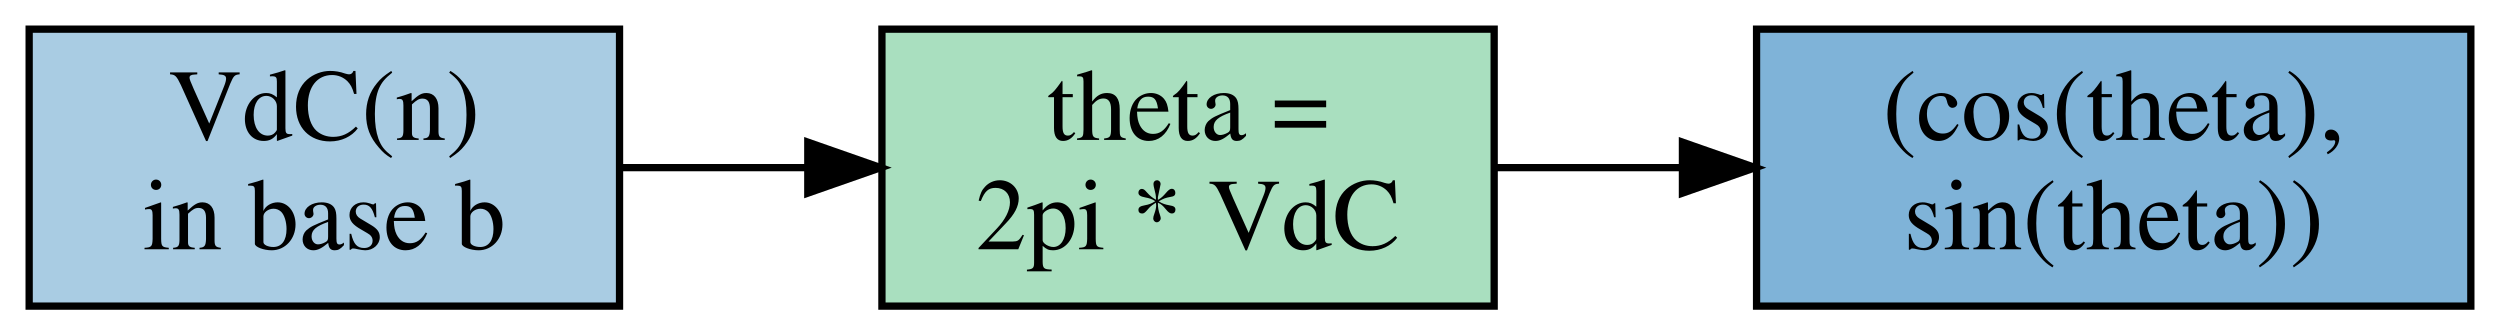
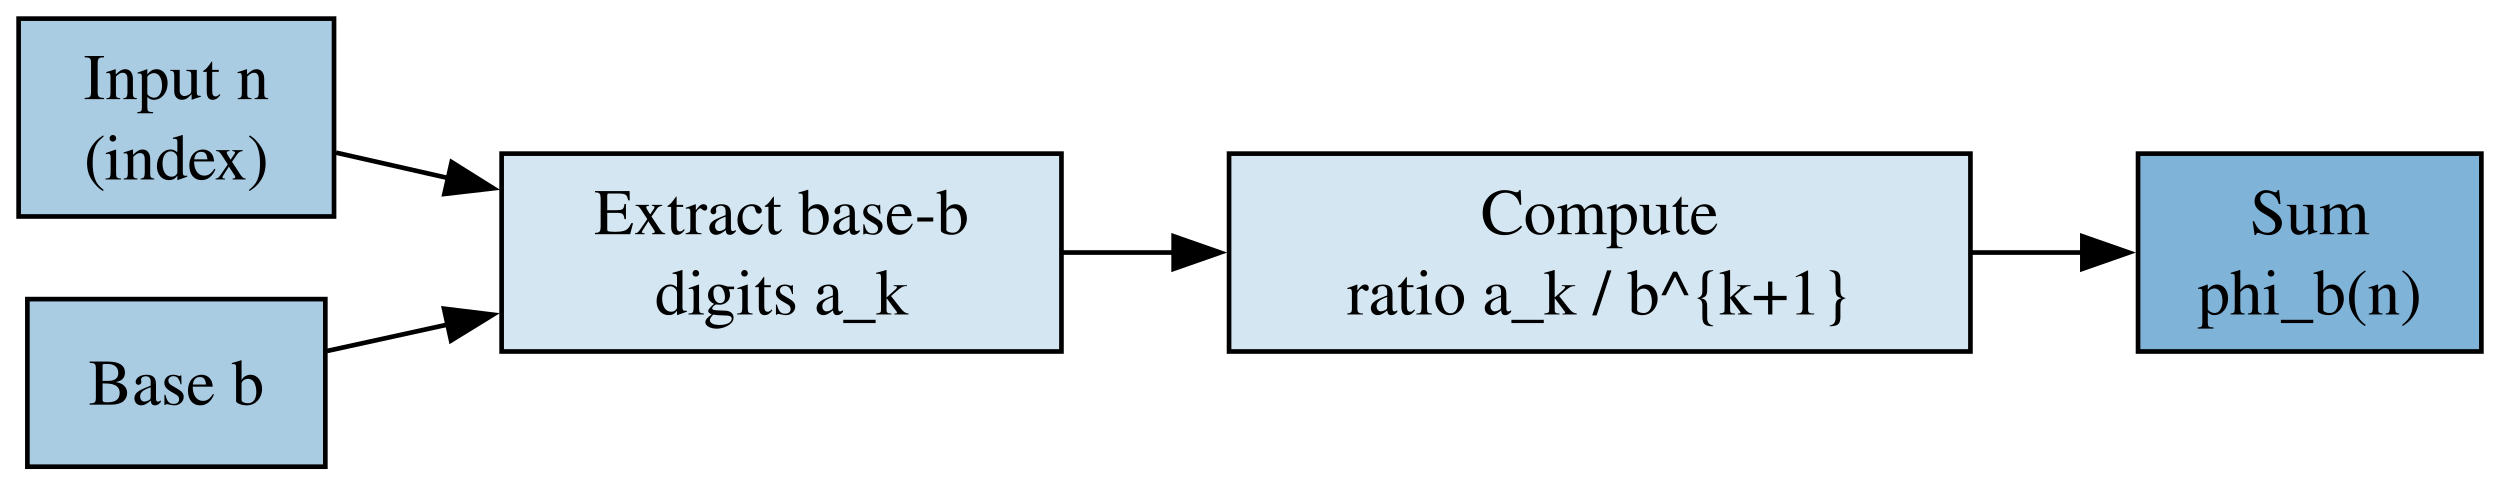
- <svg xmlns="http://www.w3.org/2000/svg" width="343pt" height="46pt" viewBox="0.00 0.00 343.00 46.00">
-   <g id="graph0" class="graph" transform="scale(1 1) rotate(0) translate(4 42)">
+ <svg xmlns="http://www.w3.org/2000/svg" width="537pt" height="104pt" viewBox="0.00 0.00 537.00 104.00">
+   <g id="graph0" class="graph" transform="scale(1 1) rotate(0) translate(4 100.25)">
    <g id="node1" class="node">
-       <polygon fill="#a9cce3" stroke="black" points="81,-38 0,-38 0,0 81,0 81,-38" />
-       <text text-anchor="middle" x="40.5" y="-22.8" font-family="Times,serif" font-size="14.00">VdC(n)</text>
-       <text text-anchor="middle" x="40.5" y="-7.8" font-family="Times,serif" font-size="14.00">in base b</text>
+       <polygon fill="#a9cce3" stroke="black" points="67.75,-96.25 0,-96.25 0,-53.75 67.75,-53.75 67.75,-96.25" />
+       <text xml:space="preserve" text-anchor="middle" x="33.88" y="-78.95" font-family="Times,serif" font-size="14.00">Input n</text>
+       <text xml:space="preserve" text-anchor="middle" x="33.88" y="-61.7" font-family="Times,serif" font-size="14.00">(index)</text>
+     </g>
+     <g id="node3" class="node">
+       <polygon fill="#d4e6f1" stroke="black" points="224,-67.25 103.75,-67.25 103.75,-24.75 224,-24.75 224,-67.25" />
+       <text xml:space="preserve" text-anchor="middle" x="163.88" y="-49.95" font-family="Times,serif" font-size="14.00">Extract base-b</text>
+       <text xml:space="preserve" text-anchor="middle" x="163.88" y="-32.7" font-family="Times,serif" font-size="14.00">digits a_k</text>
+     </g>
+     <g id="edge1" class="edge">
+       <path fill="none" stroke="black" d="M68.17,-67.46C75.69,-65.75 83.95,-63.88 92.36,-61.98" />
+       <polygon fill="black" stroke="black" points="93.01,-65.42 101.98,-59.8 91.46,-58.59 93.01,-65.42" />
    </g>
    <g id="node2" class="node">
-       <polygon fill="#a9dfbf" stroke="black" points="201,-38 117,-38 117,0 201,0 201,-38" />
-       <text text-anchor="middle" x="159" y="-22.8" font-family="Times,serif" font-size="14.00">theta =</text>
-       <text text-anchor="middle" x="159" y="-7.8" font-family="Times,serif" font-size="14.00">2pi * VdC</text>
-     </g>
-     <g id="edge1" class="edge">
-       <path fill="none" stroke="black" d="M81.27,-19C89.42,-19 98.11,-19 106.61,-19" />
-       <polygon fill="black" stroke="black" points="106.83,-22.5 116.83,-19 106.83,-15.5 106.83,-22.5" />
-     </g>
-     <g id="node3" class="node">
-       <polygon fill="#7fb3d8" stroke="black" points="335,-38 237,-38 237,0 335,0 335,-38" />
-       <text text-anchor="middle" x="286" y="-22.8" font-family="Times,serif" font-size="14.00">(cos(theta),</text>
-       <text text-anchor="middle" x="286" y="-7.8" font-family="Times,serif" font-size="14.00">sin(theta))</text>
+       <polygon fill="#a9cce3" stroke="black" points="65.88,-36 1.88,-36 1.88,0 65.88,0 65.88,-36" />
+       <text xml:space="preserve" text-anchor="middle" x="33.88" y="-13.32" font-family="Times,serif" font-size="14.00">Base b</text>
    </g>
    <g id="edge2" class="edge">
-       <path fill="none" stroke="black" d="M201.28,-19C209.45,-19 218.18,-19 226.8,-19" />
-       <polygon fill="black" stroke="black" points="226.83,-22.5 236.83,-19 226.83,-15.5 226.83,-22.5" />
+       <path fill="none" stroke="black" d="M66.19,-24.85C74.19,-26.6 83.11,-28.55 92.22,-30.55" />
+       <polygon fill="black" stroke="black" points="91.38,-33.94 101.9,-32.66 92.88,-27.11 91.38,-33.94" />
+     </g>
+     <g id="node4" class="node">
+       <polygon fill="#d4e6f1" stroke="black" points="419.25,-67.25 260,-67.25 260,-24.75 419.25,-24.75 419.25,-67.25" />
+       <text xml:space="preserve" text-anchor="middle" x="339.62" y="-49.95" font-family="Times,serif" font-size="14.00">Compute</text>
+       <text xml:space="preserve" text-anchor="middle" x="339.62" y="-32.7" font-family="Times,serif" font-size="14.00">ratio a_k / b^{k+1}</text>
+     </g>
+     <g id="edge3" class="edge">
+       <path fill="none" stroke="black" d="M224.18,-46C231.93,-46 240.01,-46 248.13,-46" />
+       <polygon fill="black" stroke="black" points="248.1,-49.5 258.1,-46 248.1,-42.5 248.1,-49.5" />
+     </g>
+     <g id="node5" class="node">
+       <polygon fill="#7fb3d8" stroke="black" points="529,-67.25 455.25,-67.25 455.25,-24.75 529,-24.75 529,-67.25" />
+       <text xml:space="preserve" text-anchor="middle" x="492.12" y="-49.95" font-family="Times,serif" font-size="14.00">Sum</text>
+       <text xml:space="preserve" text-anchor="middle" x="492.12" y="-32.7" font-family="Times,serif" font-size="14.00">phi_b(n)</text>
+     </g>
+     <g id="edge4" class="edge">
+       <path fill="none" stroke="black" d="M419.4,-46C427.62,-46 435.78,-46 443.49,-46" />
+       <polygon fill="black" stroke="black" points="443.29,-49.5 453.29,-46 443.29,-42.5 443.29,-49.5" />
    </g>
  </g>
</svg>
